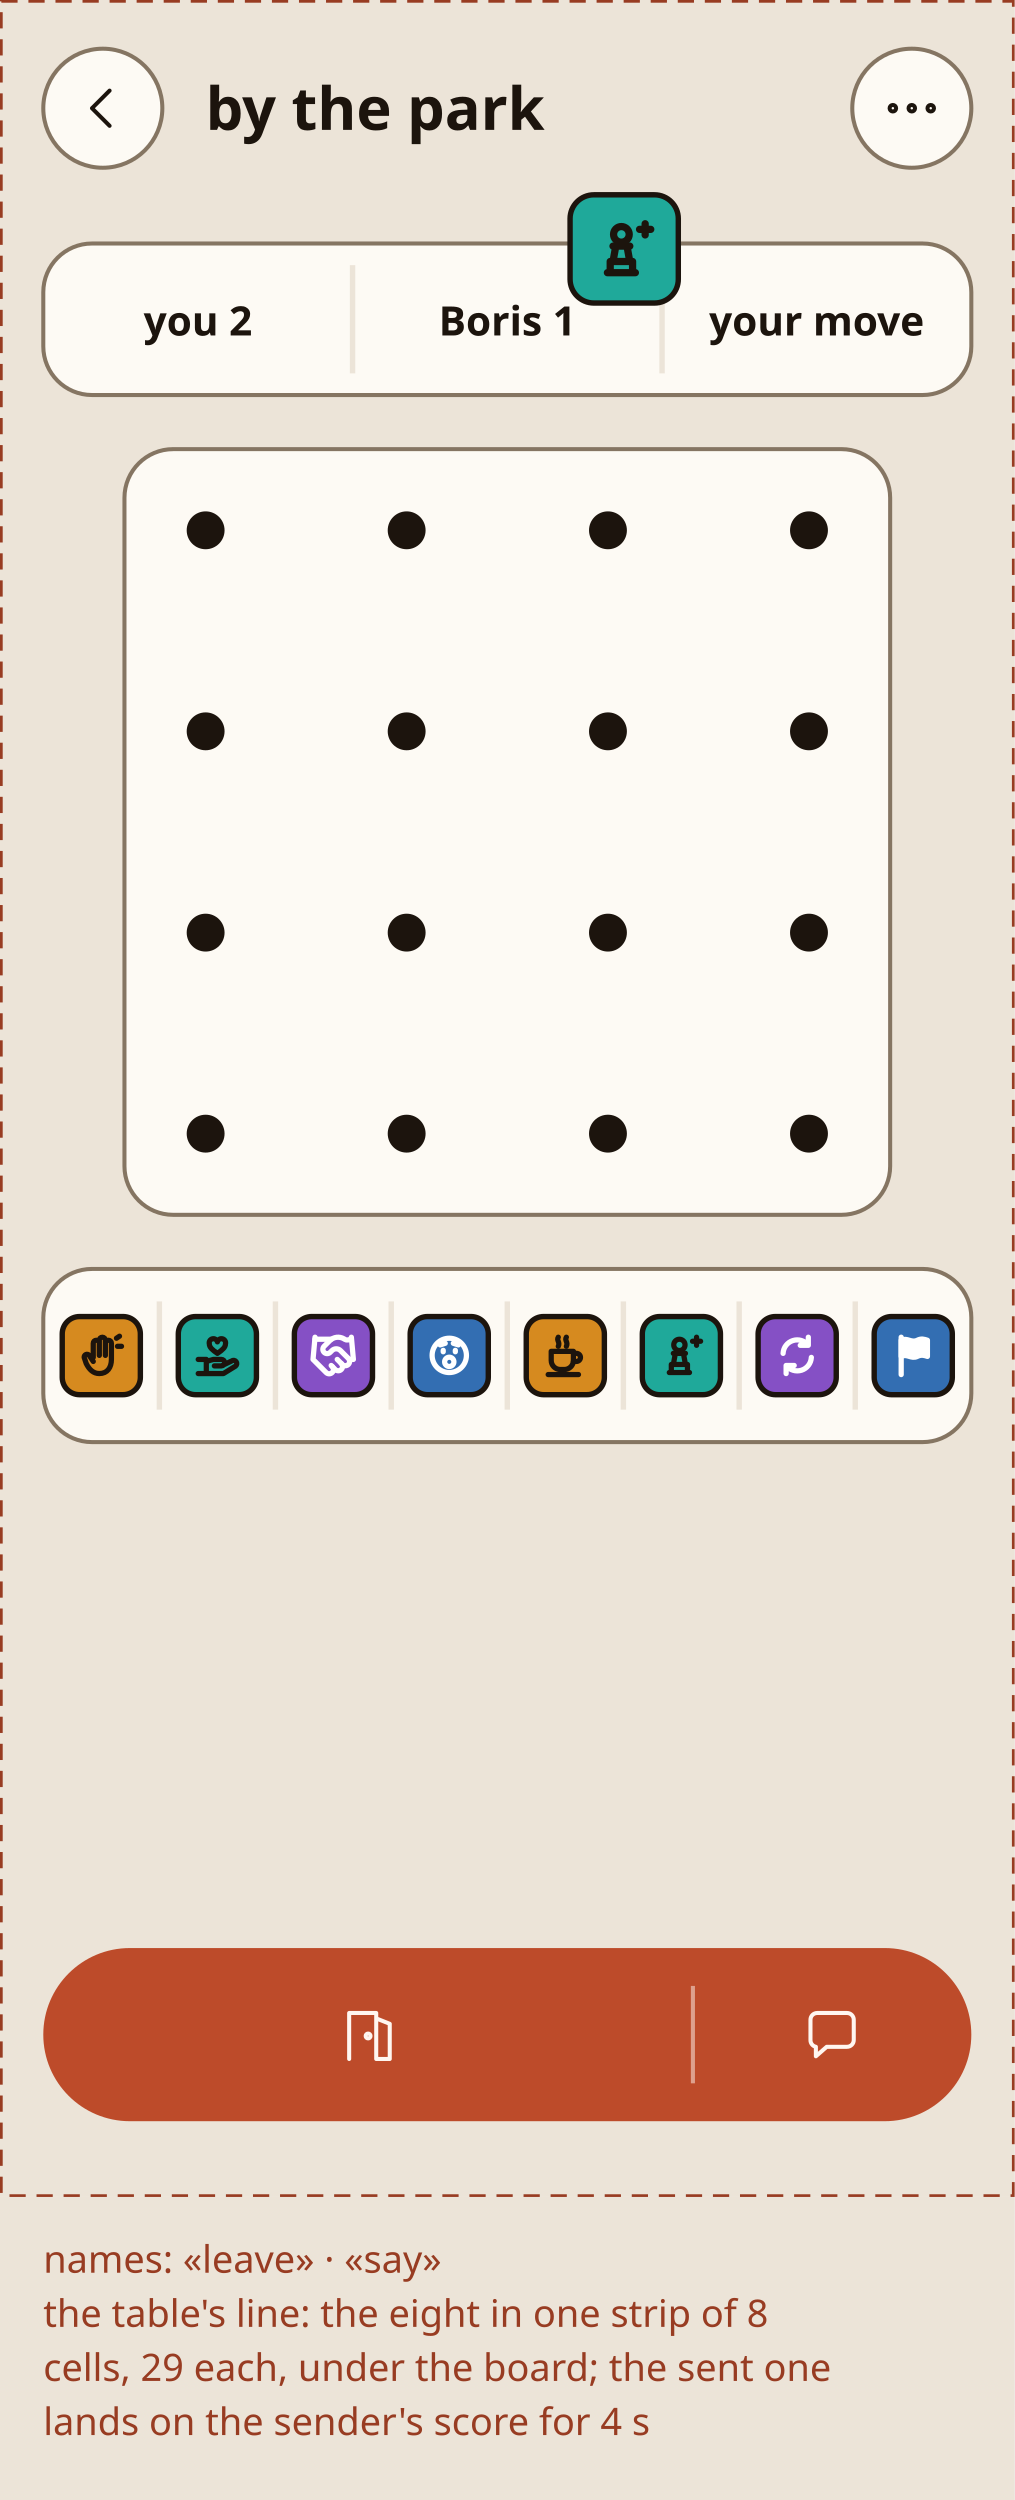
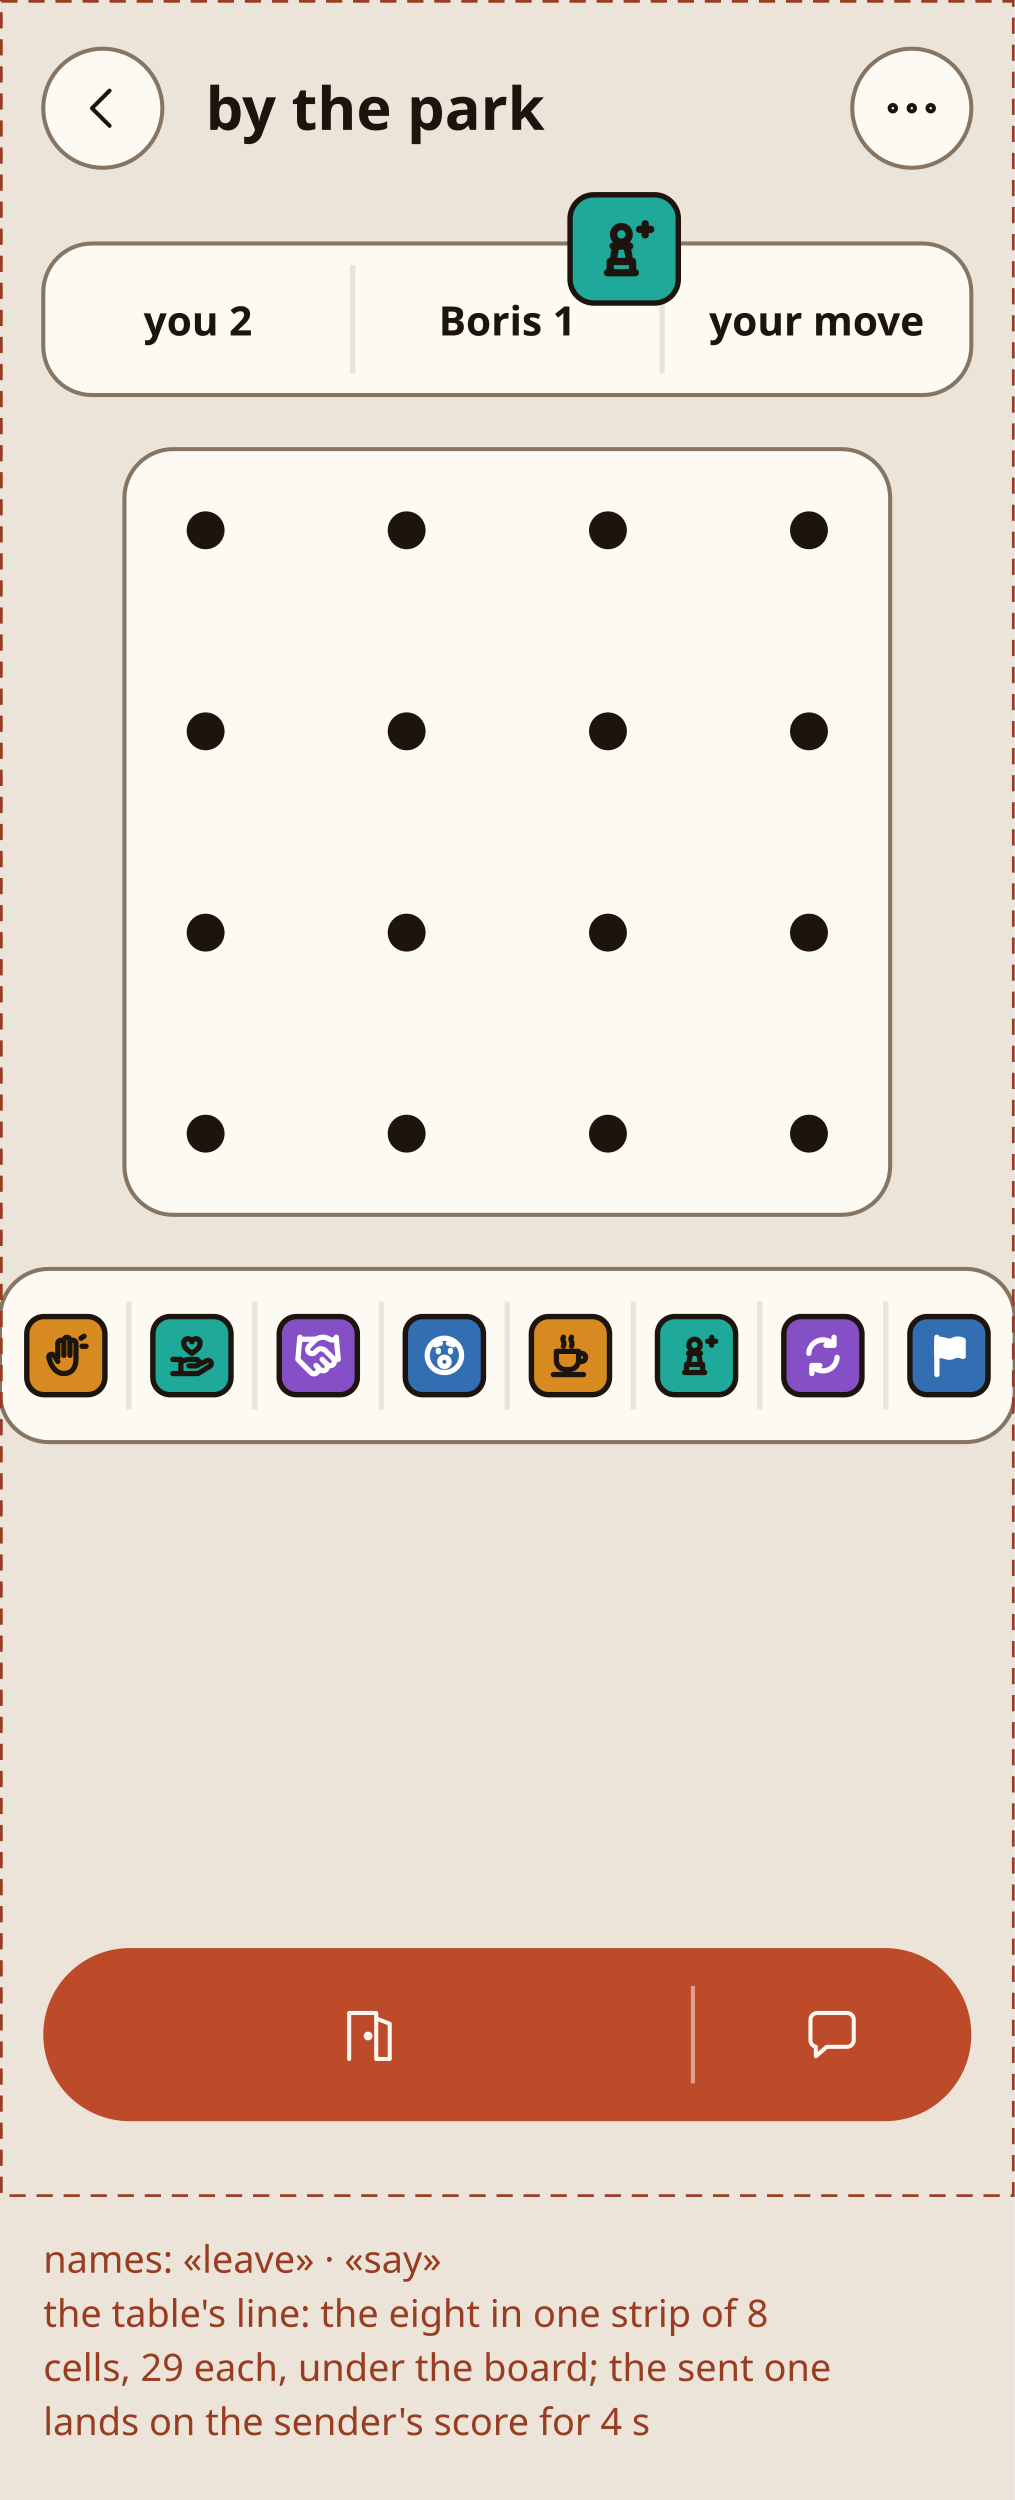
<svg xmlns="http://www.w3.org/2000/svg" width="375" height="924" viewBox="0 0 375 924">
  <defs>
    <style>@font-face{font-family:"Golos Text";font-weight:400 700;src:url(fonts/golos.ttf)}@font-face{font-family:"Russo One";src:url(fonts/russo.ttf)}</style>
    <pattern id="dots" width="16" height="16" patternUnits="userSpaceOnUse">
      <circle cx="2" cy="2" r="1.2" fill="#e6dbc9" />
    </pattern>
  </defs>
  <rect width="375" height="812" fill="#ece4d8" />
  <rect x="16.0" y="18" width="44" height="44" rx="22" fill="#fdfaf4" stroke="#857562" stroke-width="1.5" />
  <g transform="translate(26.0 28) scale(1.0)" fill="none" stroke="#1c140d" stroke-width="1.50" stroke-linecap="round" stroke-linejoin="round">
    <path d="M14.5 5.5 L8 12 L14.5 18.5" />
  </g>
  <text x="76.0" y="48" font-family="Golos Text" font-weight="600" font-size="22" fill="#1c140d" text-anchor="start">by the park</text>
  <rect x="315.0" y="18" width="44" height="44" rx="22" fill="#fdfaf4" stroke="#857562" stroke-width="1.5" />
  <g transform="translate(325.0 28) scale(1.0)" fill="none" stroke="#1c140d" stroke-width="1.50" stroke-linecap="round" stroke-linejoin="round">
    <circle cx="5" cy="12" r="1.2" />
    <circle cx="12" cy="12" r="1.2" />
    <circle cx="19" cy="12" r="1.2" />
  </g>
  <rect x="16.0" y="90" width="343.0" height="56" rx="18" fill="#fdfaf4" stroke="#857562" stroke-width="1.5" />
  <path d="M130.3 98 V138" stroke="#ece4d8" stroke-width="2" />
  <path d="M244.7 98 V138" stroke="#ece4d8" stroke-width="2" />
  <text x="73.167" y="124" font-family="Golos Text" font-weight="600" font-size="15" fill="#1c140d" text-anchor="middle">you 2</text>
  <text x="187.5" y="124" font-family="Golos Text" font-weight="600" font-size="15" fill="#1c140d" text-anchor="middle">Boris 1</text>
  <text x="301.833" y="124" font-family="Golos Text" font-weight="600" font-size="15" fill="#1c140d" text-anchor="middle">your move</text>
  <g class="sticker" data-sticker="move">
    <rect x="210.7" y="72.0" width="40" height="40" rx="8.8" fill="#1fa99a" stroke="#1c140d" stroke-width="2" />
    <g transform="translate(218.3 79.6) scale(1.0333)" fill="none" stroke="#1c140d" stroke-width="2.6" stroke-linecap="round" stroke-linejoin="round">
      <circle cx="11" cy="6.8" r="2.8" />
      <path d="M8 11 H14 M9 11 L8 16.5 H14 L13 11 M6 20.5 H16 M7 16.5 H15 V20.5 H7 Z M19.5 3 V7 M17.5 5 H21.5" />
    </g>
  </g>
  <rect x="46.0" y="166" width="283.0" height="283.0" rx="18" fill="#fdfaf4" stroke="#857562" stroke-width="1.5" />
  <circle cx="76.0" cy="196.0" r="7" fill="#1c140d" />
  <circle cx="76.0" cy="270.3" r="7" fill="#1c140d" />
  <circle cx="76.0" cy="344.7" r="7" fill="#1c140d" />
  <circle cx="76.0" cy="419.0" r="7" fill="#1c140d" />
  <circle cx="150.3" cy="196.0" r="7" fill="#1c140d" />
  <circle cx="150.3" cy="270.3" r="7" fill="#1c140d" />
  <circle cx="150.3" cy="344.7" r="7" fill="#1c140d" />
  <circle cx="150.3" cy="419.0" r="7" fill="#1c140d" />
  <circle cx="224.7" cy="196.0" r="7" fill="#1c140d" />
  <circle cx="224.7" cy="270.3" r="7" fill="#1c140d" />
  <circle cx="224.7" cy="344.7" r="7" fill="#1c140d" />
  <circle cx="224.7" cy="419.0" r="7" fill="#1c140d" />
  <circle cx="299.0" cy="196.0" r="7" fill="#1c140d" />
  <circle cx="299.0" cy="270.3" r="7" fill="#1c140d" />
  <circle cx="299.0" cy="344.7" r="7" fill="#1c140d" />
  <circle cx="299.0" cy="419.0" r="7" fill="#1c140d" />
-   <rect x="16.0" y="469.0" width="343.0" height="64" rx="18" fill="#fdfaf4" stroke="#857562" stroke-width="1.5" />
-   <path d="M58.9 481.0 V521.0" stroke="#ece4d8" stroke-width="2" />
-   <path d="M101.8 481.0 V521.0" stroke="#ece4d8" stroke-width="2" />
-   <path d="M144.6 481.0 V521.0" stroke="#ece4d8" stroke-width="2" />
+   <rect x="0.0" y="469.0" width="375.0" height="64" rx="18" fill="#fdfaf4" stroke="#857562" stroke-width="1.5" />
+   <path d="M47.6 481.0 V521.0" stroke="#ece4d8" stroke-width="2" />
+   <path d="M94.2 481.0 V521.0" stroke="#ece4d8" stroke-width="2" />
+   <path d="M140.9 481.0 V521.0" stroke="#ece4d8" stroke-width="2" />
  <path d="M187.5 481.0 V521.0" stroke="#ece4d8" stroke-width="2" />
-   <path d="M230.4 481.0 V521.0" stroke="#ece4d8" stroke-width="2" />
-   <path d="M273.2 481.0 V521.0" stroke="#ece4d8" stroke-width="2" />
-   <path d="M316.1 481.0 V521.0" stroke="#ece4d8" stroke-width="2" />
-   <g class="sticker" data-sticker="hi">
+   <path d="M234.1 481.0 V521.0" stroke="#ece4d8" stroke-width="2" />
+   <path d="M280.8 481.0 V521.0" stroke="#ece4d8" stroke-width="2" />
+   <path d="M327.4 481.0 V521.0" stroke="#ece4d8" stroke-width="2" />
+   <g class="sticker" data-sticker="hi" transform="translate(-13.1 0)">
    <rect x="23.0" y="486.6" width="28.875" height="28.875" rx="6.4" fill="#d68a1f" stroke="#1c140d" stroke-width="2" />
    <g transform="translate(28.5 492.0) scale(0.7459)" fill="none" stroke="#1c140d" stroke-width="2.6" stroke-linecap="round" stroke-linejoin="round">
      <path d="M8 13 V6 A1.5 1.5 0 0 1 11 6 V12 M11 11 V4.5 A1.5 1.5 0 0 1 14 4.5 V12 M14 11 V6 A1.5 1.5 0 0 1 17 6 V14 C17 18 15 21 11 21 C8 21 6 19 4.5 16 L3.5 13 A1.4 1.4 0 0 1 6 12 L8 15" />
      <path d="M19.5 3.5 L21 2.5 M20 7.5 H22" />
    </g>
  </g>
-   <g class="sticker" data-sticker="thanks">
+   <g class="sticker" data-sticker="thanks" transform="translate(-9.4 0)">
    <rect x="65.9" y="486.6" width="28.875" height="28.875" rx="6.4" fill="#1fa99a" stroke="#1c140d" stroke-width="2" />
    <g transform="translate(71.4 492.0) scale(0.7459)" fill="none" stroke="#1c140d" stroke-width="2.6" stroke-linecap="round" stroke-linejoin="round">
      <path d="M12 11 C9.5 9.3 8 8 8 6.3 A2 2 0 0 1 12 5.3 A2 2 0 0 1 16 6.3 C16 8 14.5 9.3 12 11 Z" />
      <path d="M2.5 14 H6.5 V21 H2.5 M6.5 15 L10 14 H14 A1.6 1.6 0 0 1 14 17.2 H10.5 M14 17.2 L19 14.8 A1.6 1.6 0 0 1 21 17.3 L15 21 H6.5" />
    </g>
  </g>
-   <g class="sticker" data-sticker="deal">
+   <g class="sticker" data-sticker="deal" transform="translate(-5.6 0)">
    <rect x="108.8" y="486.6" width="28.875" height="28.875" rx="6.4" fill="#8550c5" stroke="#1c140d" stroke-width="2" />
    <g transform="translate(114.2 492.0) scale(0.7459)" fill="none" stroke="#ffffff" stroke-width="2.6" stroke-linecap="round" stroke-linejoin="round">
      <path d="m11 17 2 2a1 1 0 1 0 3-3" />
      <path d="m14 14 2.5 2.5a1 1 0 1 0 3-3l-3.88-3.88a3 3 0 0 0-4.24 0l-.88.88a1 1 0 1 1-3-3l2.81-2.81a5.79 5.79 0 0 1 7.06-.87l.47.28a2 2 0 0 0 1.42.25L21 4" />
      <path d="m21 3 1 11h-2" />
      <path d="M3 3 2 14l6.5 6.5a1 1 0 1 0 3-3" />
      <path d="M3 4h8" />
    </g>
  </g>
-   <g class="sticker" data-sticker="wow">
+   <g class="sticker" data-sticker="wow" transform="translate(-1.8 0)">
    <rect x="151.6" y="486.6" width="28.875" height="28.875" rx="6.4" fill="#336eb2" stroke="#1c140d" stroke-width="2" />
    <g transform="translate(157.1 492.0) scale(0.7459)" fill="none" stroke="#ffffff" stroke-width="2.6" stroke-linecap="round" stroke-linejoin="round">
      <circle cx="12" cy="12" r="8.5" />
      <path d="M9 9.5 V10.2 M15 9.5 V10.2 M7.5 6.8 L10 6 M16.5 6.8 L14 6" />
      <circle cx="12" cy="15.2" r="2.3" />
    </g>
  </g>
-   <g class="sticker" data-sticker="coffee">
+   <g class="sticker" data-sticker="coffee" transform="translate(1.9 0)">
    <rect x="194.5" y="486.6" width="28.875" height="28.875" rx="6.4" fill="#d68a1f" stroke="#1c140d" stroke-width="2" />
    <g transform="translate(200.0 492.0) scale(0.7459)" fill="none" stroke="#1c140d" stroke-width="2.6" stroke-linecap="round" stroke-linejoin="round">
      <path d="M5 10 H16 V14.5 A4.5 4.5 0 0 1 11.5 19 H9.5 A4.5 4.5 0 0 1 5 14.5 Z" />
      <path d="M16 11 H17.5 A2 2 0 0 1 17.5 15 H16 M3.5 21.5 H18.5 M8.5 3 C7.5 4.5 9.5 5.5 8.5 7.5 M12.5 3 C11.5 4.5 13.5 5.5 12.5 7.5" />
    </g>
  </g>
-   <g class="sticker" data-sticker="move">
+   <g class="sticker" data-sticker="move" transform="translate(5.6 0)">
    <rect x="237.4" y="486.6" width="28.875" height="28.875" rx="6.4" fill="#1fa99a" stroke="#1c140d" stroke-width="2" />
    <g transform="translate(242.9 492.0) scale(0.7459)" fill="none" stroke="#1c140d" stroke-width="2.6" stroke-linecap="round" stroke-linejoin="round">
      <circle cx="11" cy="6.8" r="2.8" />
      <path d="M8 11 H14 M9 11 L8 16.5 H14 L13 11 M6 20.5 H16 M7 16.5 H15 V20.5 H7 Z M19.5 3 V7 M17.5 5 H21.5" />
    </g>
  </g>
-   <g class="sticker" data-sticker="again">
+   <g class="sticker" data-sticker="again" transform="translate(9.5 0)">
    <rect x="280.2" y="486.6" width="28.875" height="28.875" rx="6.4" fill="#8550c5" stroke="#1c140d" stroke-width="2" />
    <g transform="translate(285.7 492.0) scale(0.7459)" fill="none" stroke="#ffffff" stroke-width="2.6" stroke-linecap="round" stroke-linejoin="round">
      <path d="M5 11 A7 7 0 0 1 17.5 7 M17.5 7 V3 M17.5 7 H13.5 M19 13 A7 7 0 0 1 6.5 17 M6.5 17 V21 M6.5 17 H10.5" />
    </g>
  </g>
-   <g class="sticker" data-sticker="giveup">
+   <g class="sticker" data-sticker="giveup" transform="translate(13.2 0)">
    <rect x="323.1" y="486.6" width="28.875" height="28.875" rx="6.4" fill="#336eb2" stroke="#1c140d" stroke-width="2" />
    <g transform="translate(328.6 492.0) scale(0.7459)" fill="none" stroke="#ffffff" stroke-width="2.6" stroke-linecap="round" stroke-linejoin="round">
      <path d="M6 21.5 V3" />
      <path d="M6 4.5 C9 3 11 6 14 4.5 C16 3.5 17.5 4 19 4.5 V12.5 C17.5 12 16 11.5 14 12.5 C11 14 9 11 6 12.5 Z" fill="#ffffff" />
    </g>
  </g>
  <rect x="16.0" y="720" width="343.0" height="64" rx="32.0" fill="#bd4b2a" />
  <path d="M256.1 734 V770" stroke="#fff6f0" stroke-width="1.5" opacity=".5" />
  <g transform="translate(124.05 740) scale(1.0)" fill="none" stroke="#fff6f0" stroke-width="1.50" stroke-linecap="round" stroke-linejoin="round">
    <path d="M5 21 V4 H15 V21 M15 6 L20 8 V21 H15" />
    <circle cx="12" cy="12.5" r="0.9" />
  </g>
  <g transform="translate(295.55 740) scale(1.0)" fill="none" stroke="#fff6f0" stroke-width="1.50" stroke-linecap="round" stroke-linejoin="round">
    <path d="M4 6.5 A2.5 2.5 0 0 1 6.5 4 H17.5 A2.5 2.5 0 0 1 20 6.5 V14 A2.5 2.5 0 0 1 17.5 16.5 H10 L6 20 V16.5 A2.5 2.5 0 0 1 4 14Z" />
  </g>
  <rect class="frame" x="0.5" y="0.5" width="374" height="811" fill="none" stroke="#983c22" stroke-width="1" stroke-dasharray="6 4" />
  <rect class="legend" x="0" y="812" width="375" height="112" fill="#ece4d8" />
  <text class="note" x="16" y="840" font-family="Golos Text" font-size="14" fill="#983c22">names: «leave» · «say»</text>
  <text class="note" x="16" y="860" font-family="Golos Text" font-size="14" fill="#983c22">the table's line: the eight in one strip of 8</text>
  <text class="note" x="16" y="880" font-family="Golos Text" font-size="14" fill="#983c22">cells, 29 each, under the board; the sent one</text>
  <text class="note" x="16" y="900" font-family="Golos Text" font-size="14" fill="#983c22">lands on the sender's score for 4 s</text>
</svg>
